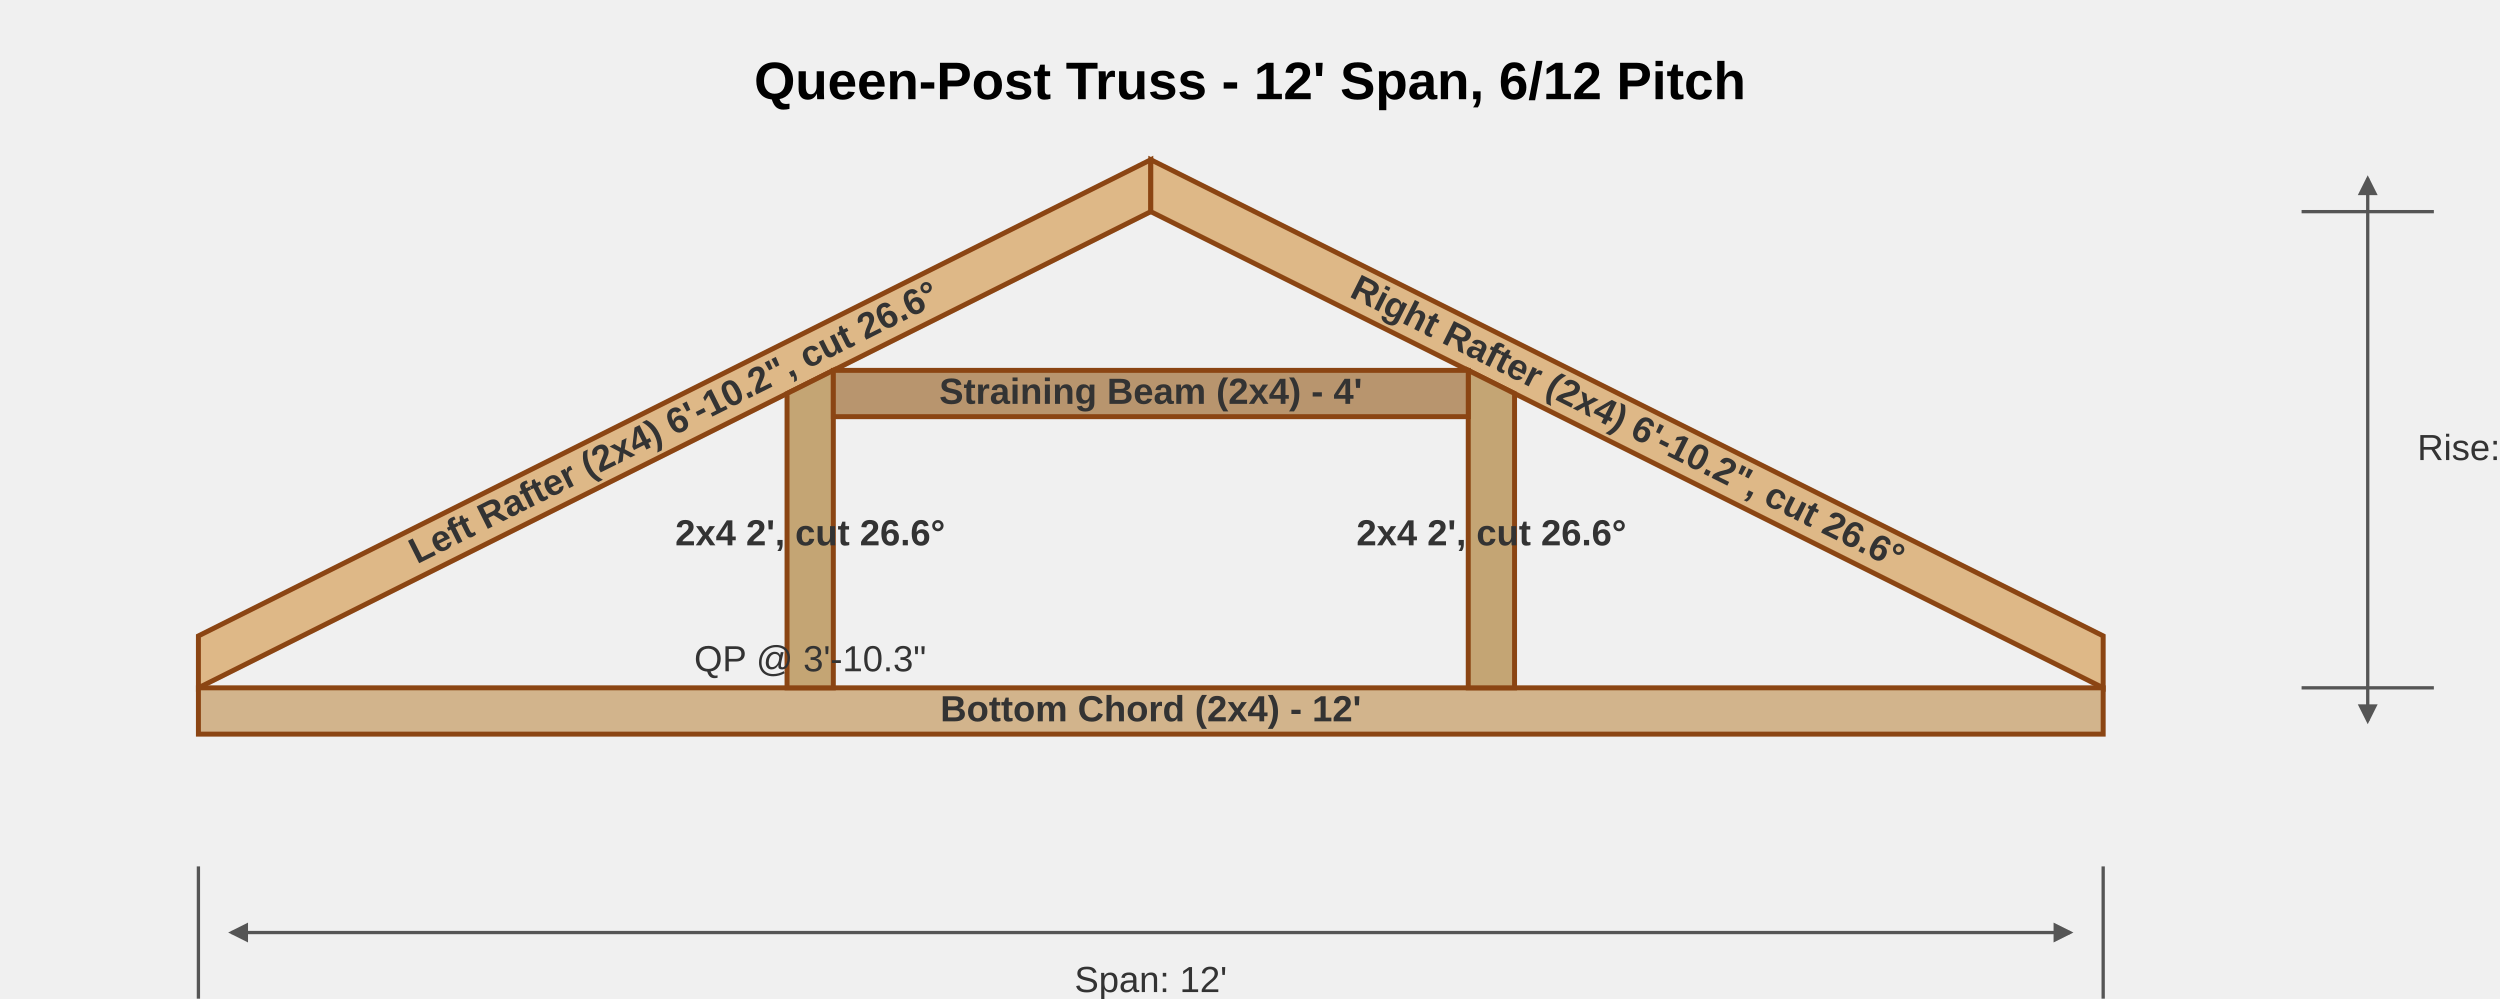
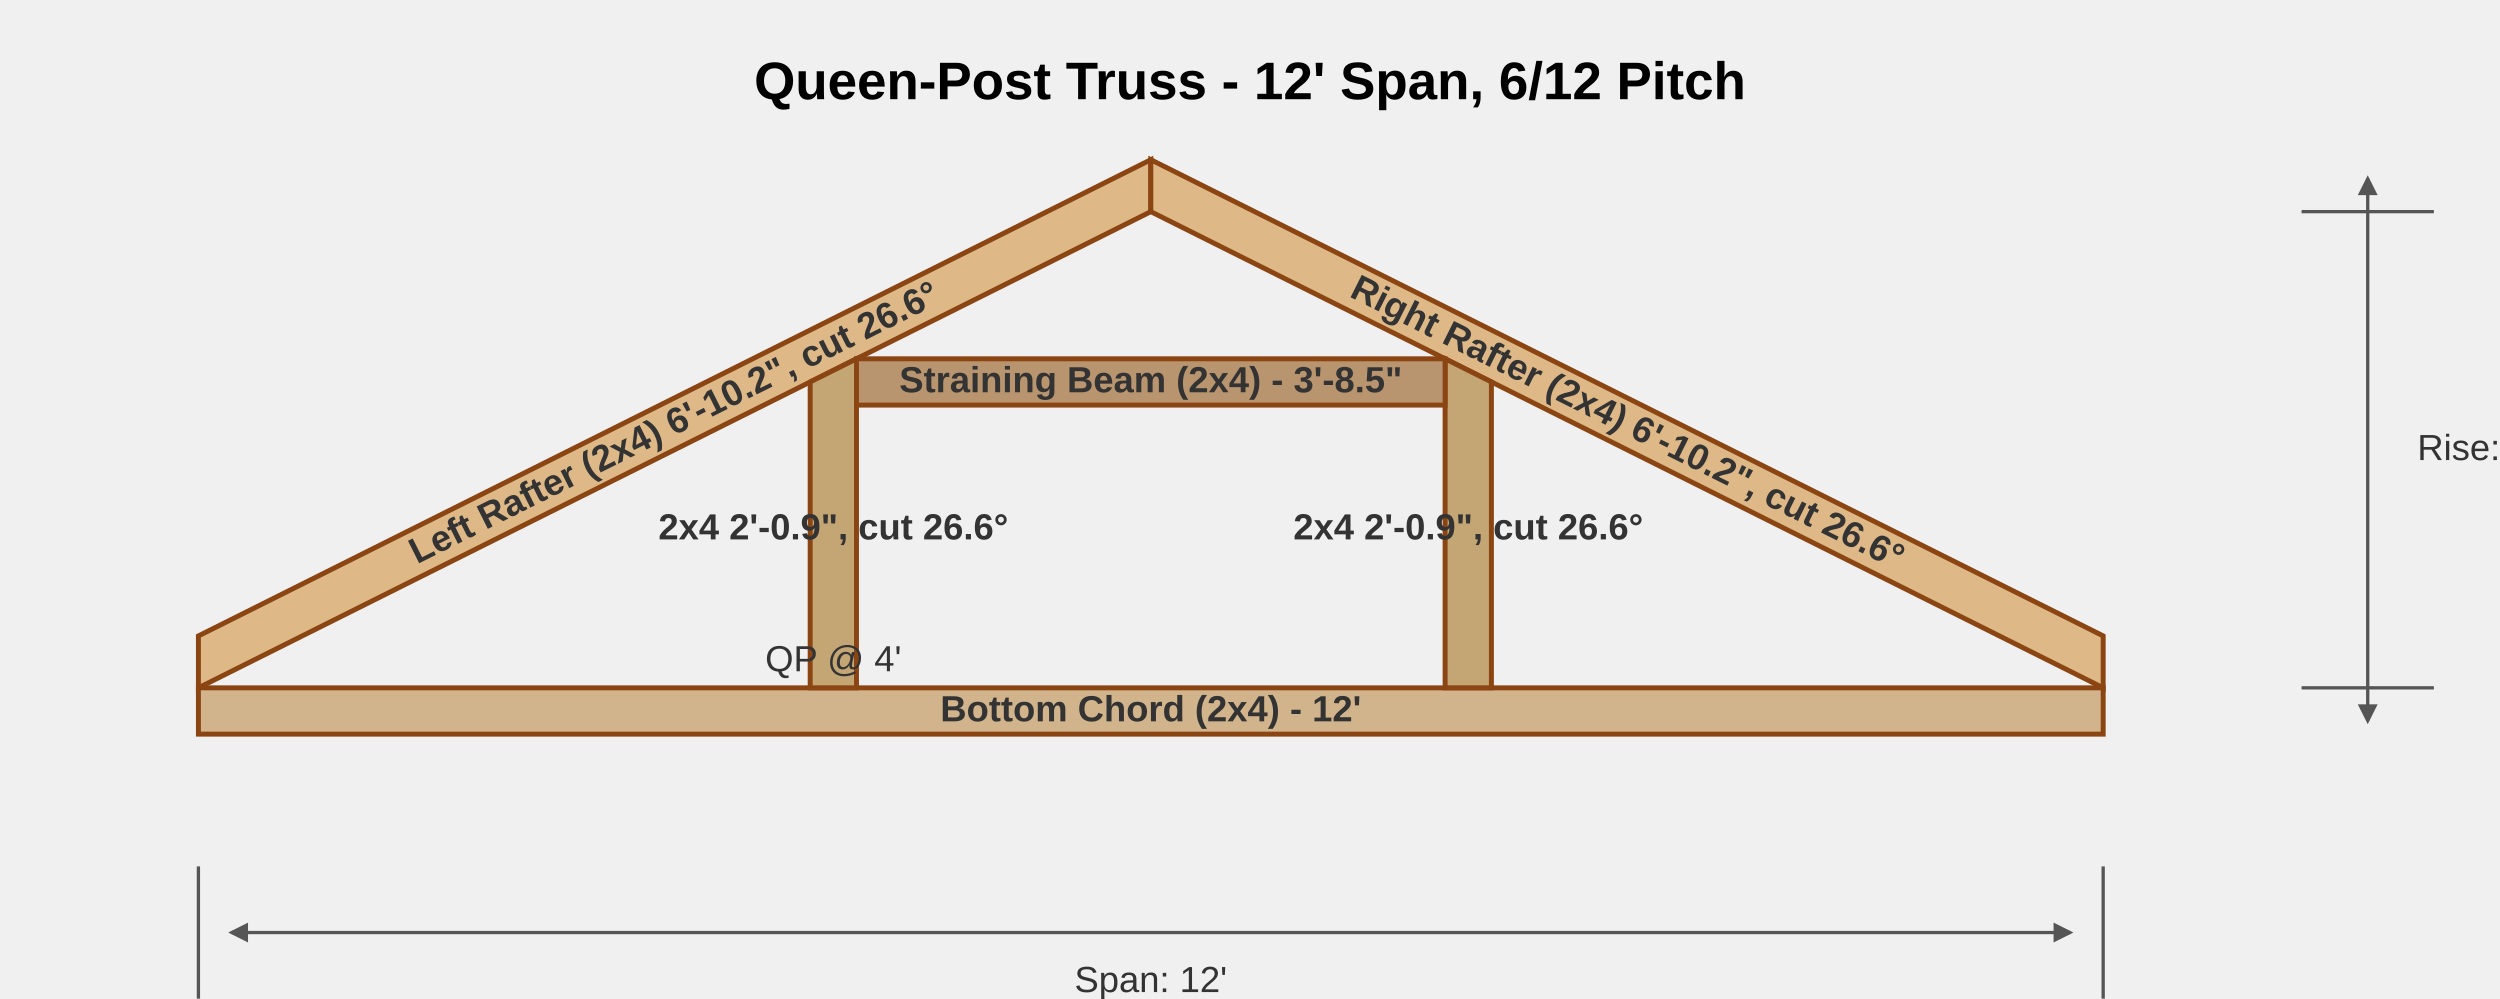
<svg xmlns="http://www.w3.org/2000/svg" width="756" height="302" viewBox="0 0 756 302">
  <style>
    .board { stroke: #8b4513; stroke-width: 1.5; }
    .board-rafter { fill: #deb887; }
    .board-chord { fill: #d2b48c; }
    .board-qp { fill: #c4a574; }
    .board-sb { fill: #b8956e; }
    .dim-line { stroke: #555; stroke-width: 1; marker-end: url(#arrow); marker-start: url(#arrow-start); }
    .dim-tick { stroke: #555; stroke-width: 1; }
    .dim-text { font-family: Arial, sans-serif; font-size: 11px; fill: #333; }
    .dim-text-bg { fill: white; }
    .label { font-family: Arial, sans-serif; font-size: 11px; font-weight: bold; fill: #333; }
    .title { font-family: Arial, sans-serif; font-size: 16px; font-weight: bold; fill: #000; }
  </style>
  <defs>
    <marker id="arrow" markerWidth="6" markerHeight="6" refX="5" refY="3" orient="auto">
      <path d="M0,0 L0,6 L6,3 z" fill="#555" />
    </marker>
    <marker id="arrow-start" markerWidth="6" markerHeight="6" refX="1" refY="3" orient="auto">
      <path d="M6,0 L6,6 L0,3 z" fill="#555" />
    </marker>
  </defs>
  <text x="378" y="30" class="title" text-anchor="middle">Queen-Post Truss - 12' Span, 6/12 Pitch</text>
  <polygon points="60.0,208.0 636.0,208.0 636.0,222.0 60.0,222.0" class="board board-chord" />
  <polygon points="60.0,192.3 348.0,48.3 348.0,64.0 60.0,208.0" class="board board-rafter" />
  <polygon points="348.0,48.3 636.0,192.3 636.0,208.0 348.0,64.0" class="board board-rafter" />
-   <polygon points="252.0,112.0 238.0,119.0 238.0,208.0 252.0,208.0" class="board board-qp" />
-   <polygon points="458.0,119.0 444.0,112.0 444.0,208.0 458.0,208.0" class="board board-qp" />
-   <polygon points="252.0,112.0 444.0,112.0 444.0,126.0 252.0,126.0" class="board board-sb" />
+   <polygon points="259.0,108.5 245.0,115.5 245.0,208.0 259.0,208.0" class="board board-qp" />
+   <polygon points="451.0,115.5 437.0,108.5 437.0,208.0 451.0,208.0" class="board board-qp" />
+   <polygon points="259.0,108.5 437.0,108.5 437.0,122.5 259.0,122.5" class="board board-sb" />
  <text x="348.0" y="215.0" class="label" text-anchor="middle" dominant-baseline="middle">Bottom Chord (2x4) - 12'</text>
  <text x="204.0" y="128.2" class="label" text-anchor="middle" dominant-baseline="middle" transform="rotate(-26.56505, 204.0, 128.2)">Left Rafter (2x4) 6'-10.2", cut 26.6°</text>
  <text x="492.0" y="128.2" class="label" text-anchor="middle" dominant-baseline="middle" transform="rotate(-333.4349, 492.0, 128.2)">Right Rafter (2x4) 6'-10.2", cut 26.6°</text>
-   <text x="245.0" y="161.8" class="label" text-anchor="middle" dominant-baseline="middle">2x4 2', cut 26.6°</text>
-   <text x="451.0" y="161.8" class="label" text-anchor="middle" dominant-baseline="middle">2x4 2', cut 26.6°</text>
-   <text x="348.0" y="119.0" class="label" text-anchor="middle" dominant-baseline="middle">Straining Beam (2x4) - 4'</text>
+   <text x="252.0" y="160.0" class="label" text-anchor="middle" dominant-baseline="middle">2x4 2'-0.9", cut 26.6°</text>
+   <text x="444.0" y="160.0" class="label" text-anchor="middle" dominant-baseline="middle">2x4 2'-0.9", cut 26.6°</text>
+   <text x="348.0" y="115.5" class="label" text-anchor="middle" dominant-baseline="middle">Straining Beam (2x4) - 3'-8.5"</text>
  <line x1="70" y1="282" x2="626" y2="282" class="dim-line" />
  <line x1="60" y1="302" x2="60" y2="262" class="dim-tick" />
  <line x1="636" y1="302" x2="636" y2="262" class="dim-tick" />
  <text x="348" y="300" class="dim-text" text-anchor="middle">Span: 12'</text>
  <line x1="716" y1="218" x2="716" y2="54" class="dim-line" />
  <line x1="696" y1="208" x2="736" y2="208" class="dim-tick" />
  <line x1="696" y1="64" x2="736" y2="64" class="dim-tick" />
  <text x="731" y="136" class="dim-text" dominant-baseline="middle">Rise: 3'</text>
-   <text x="245" y="203" class="dim-text" text-anchor="middle">QP @ 3'-10.3"</text>
+   <text x="252" y="203" class="dim-text" text-anchor="middle">QP @ 4'</text>
</svg>
